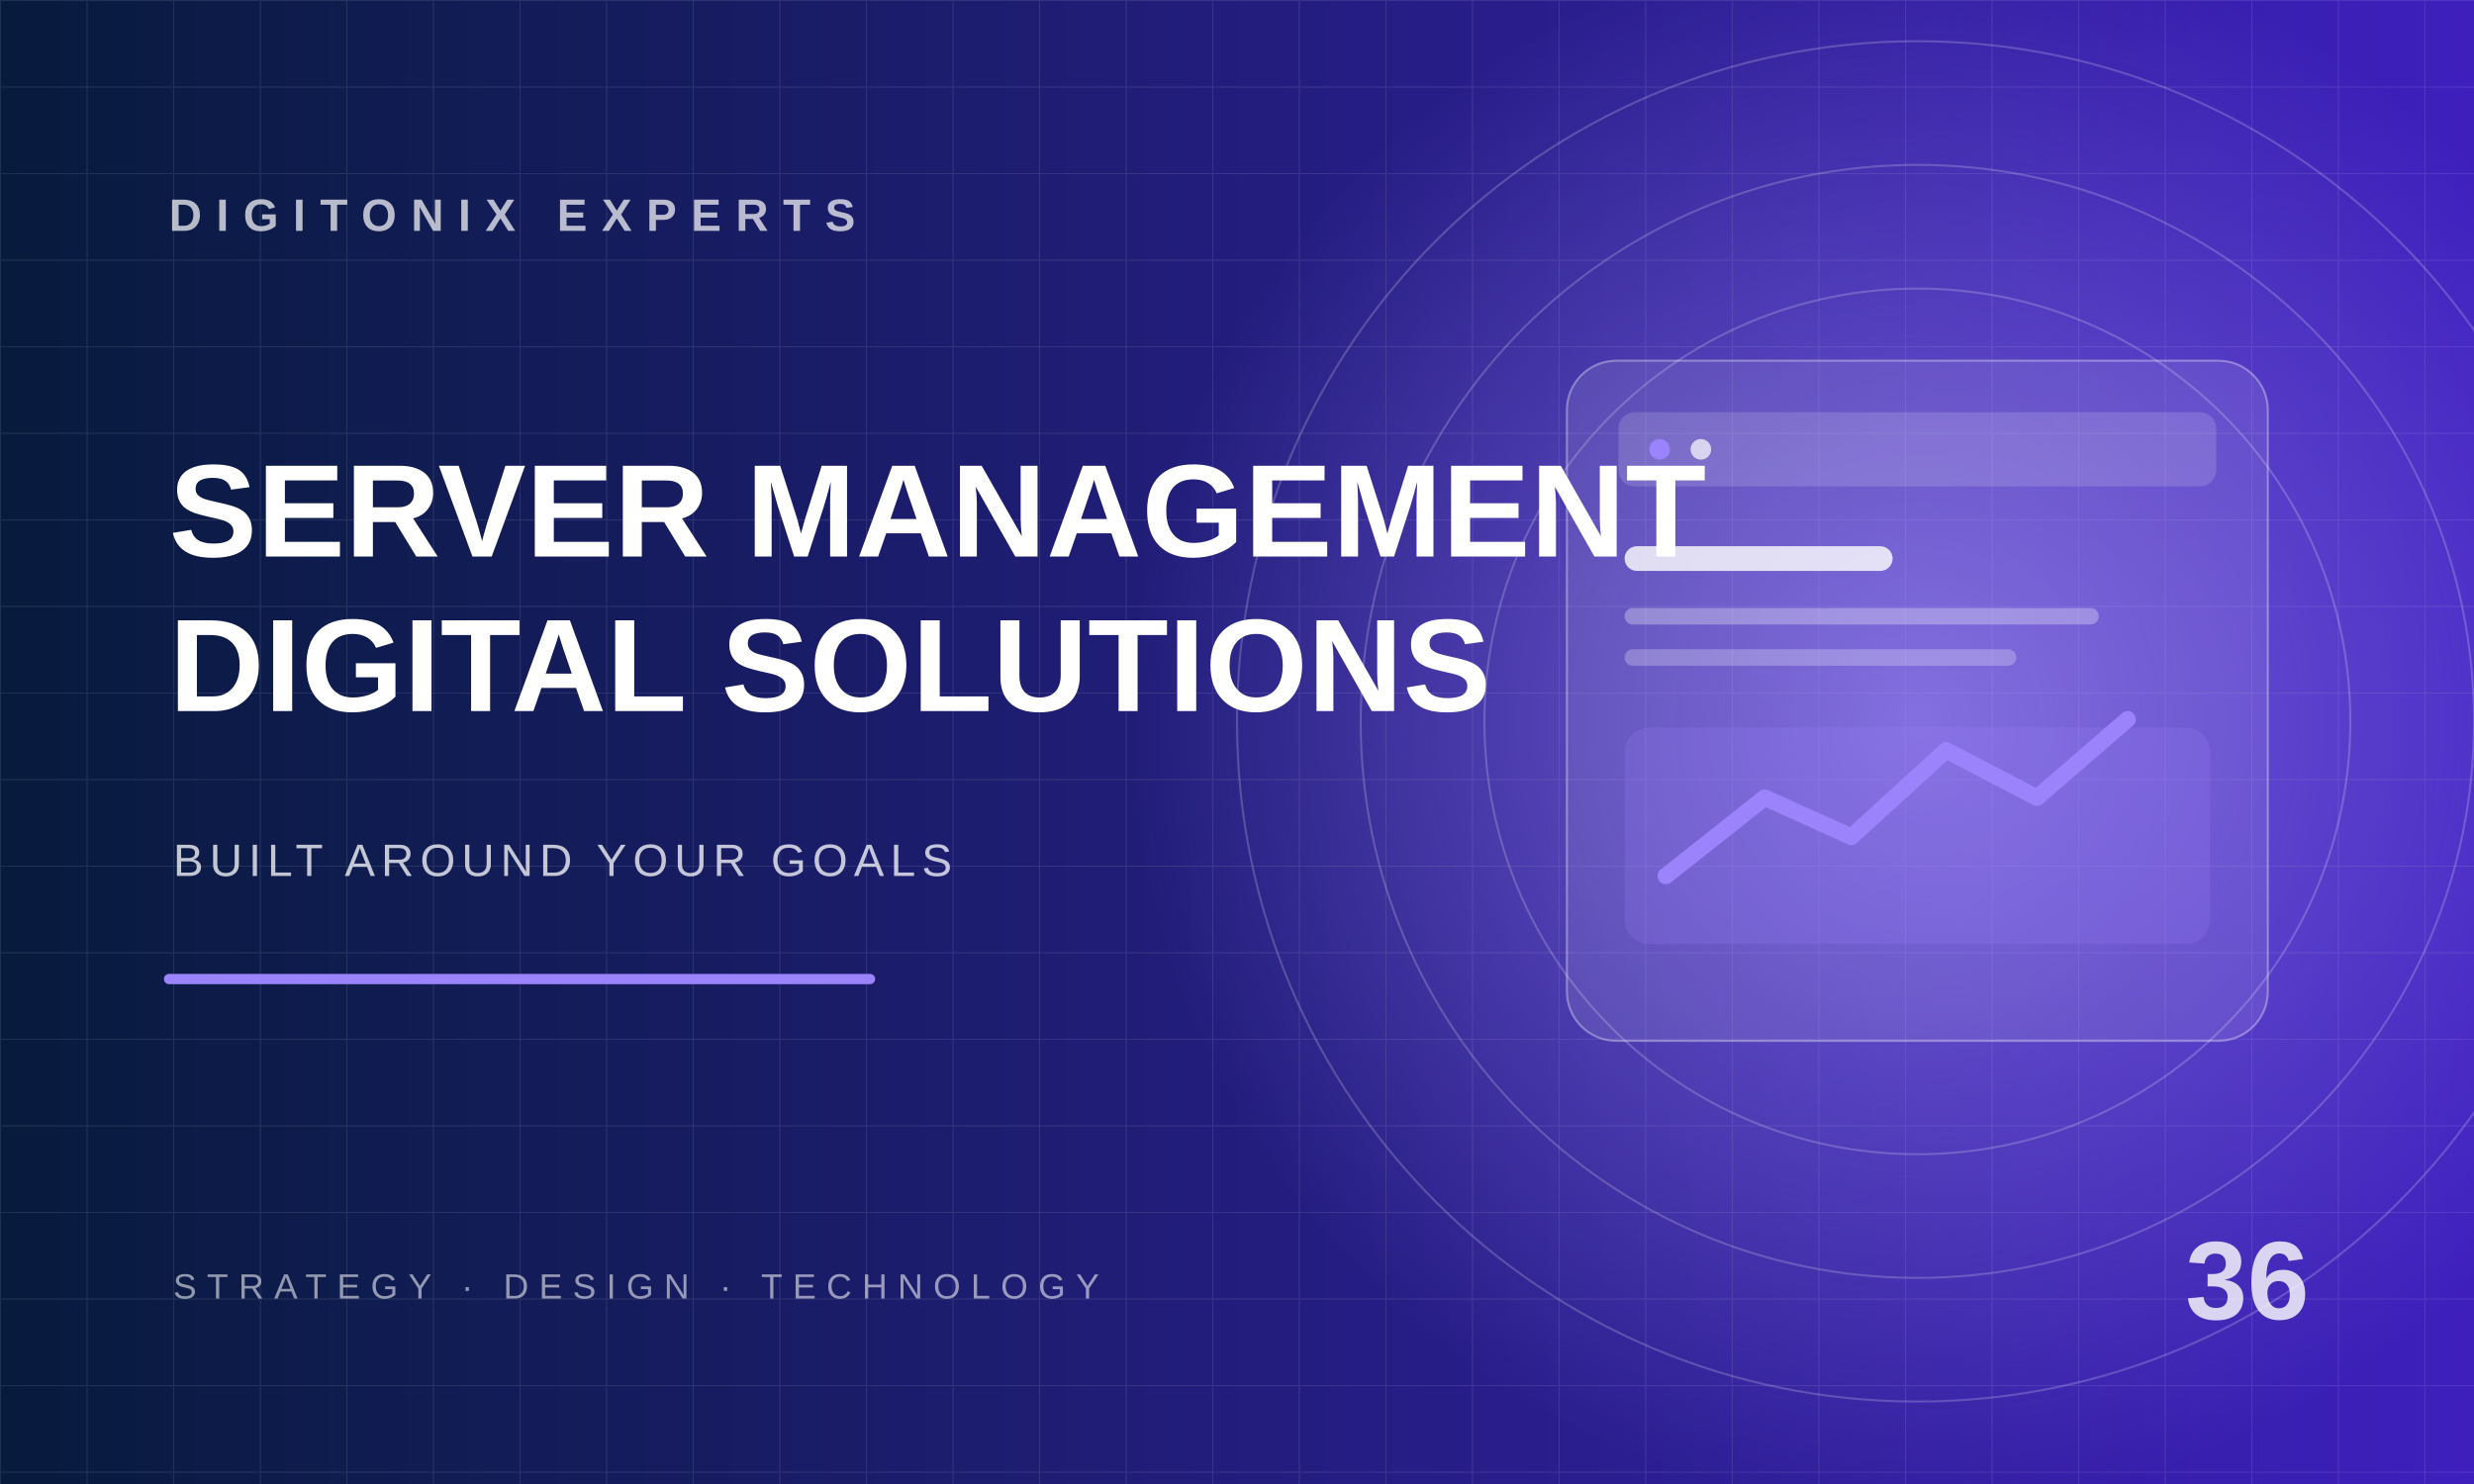
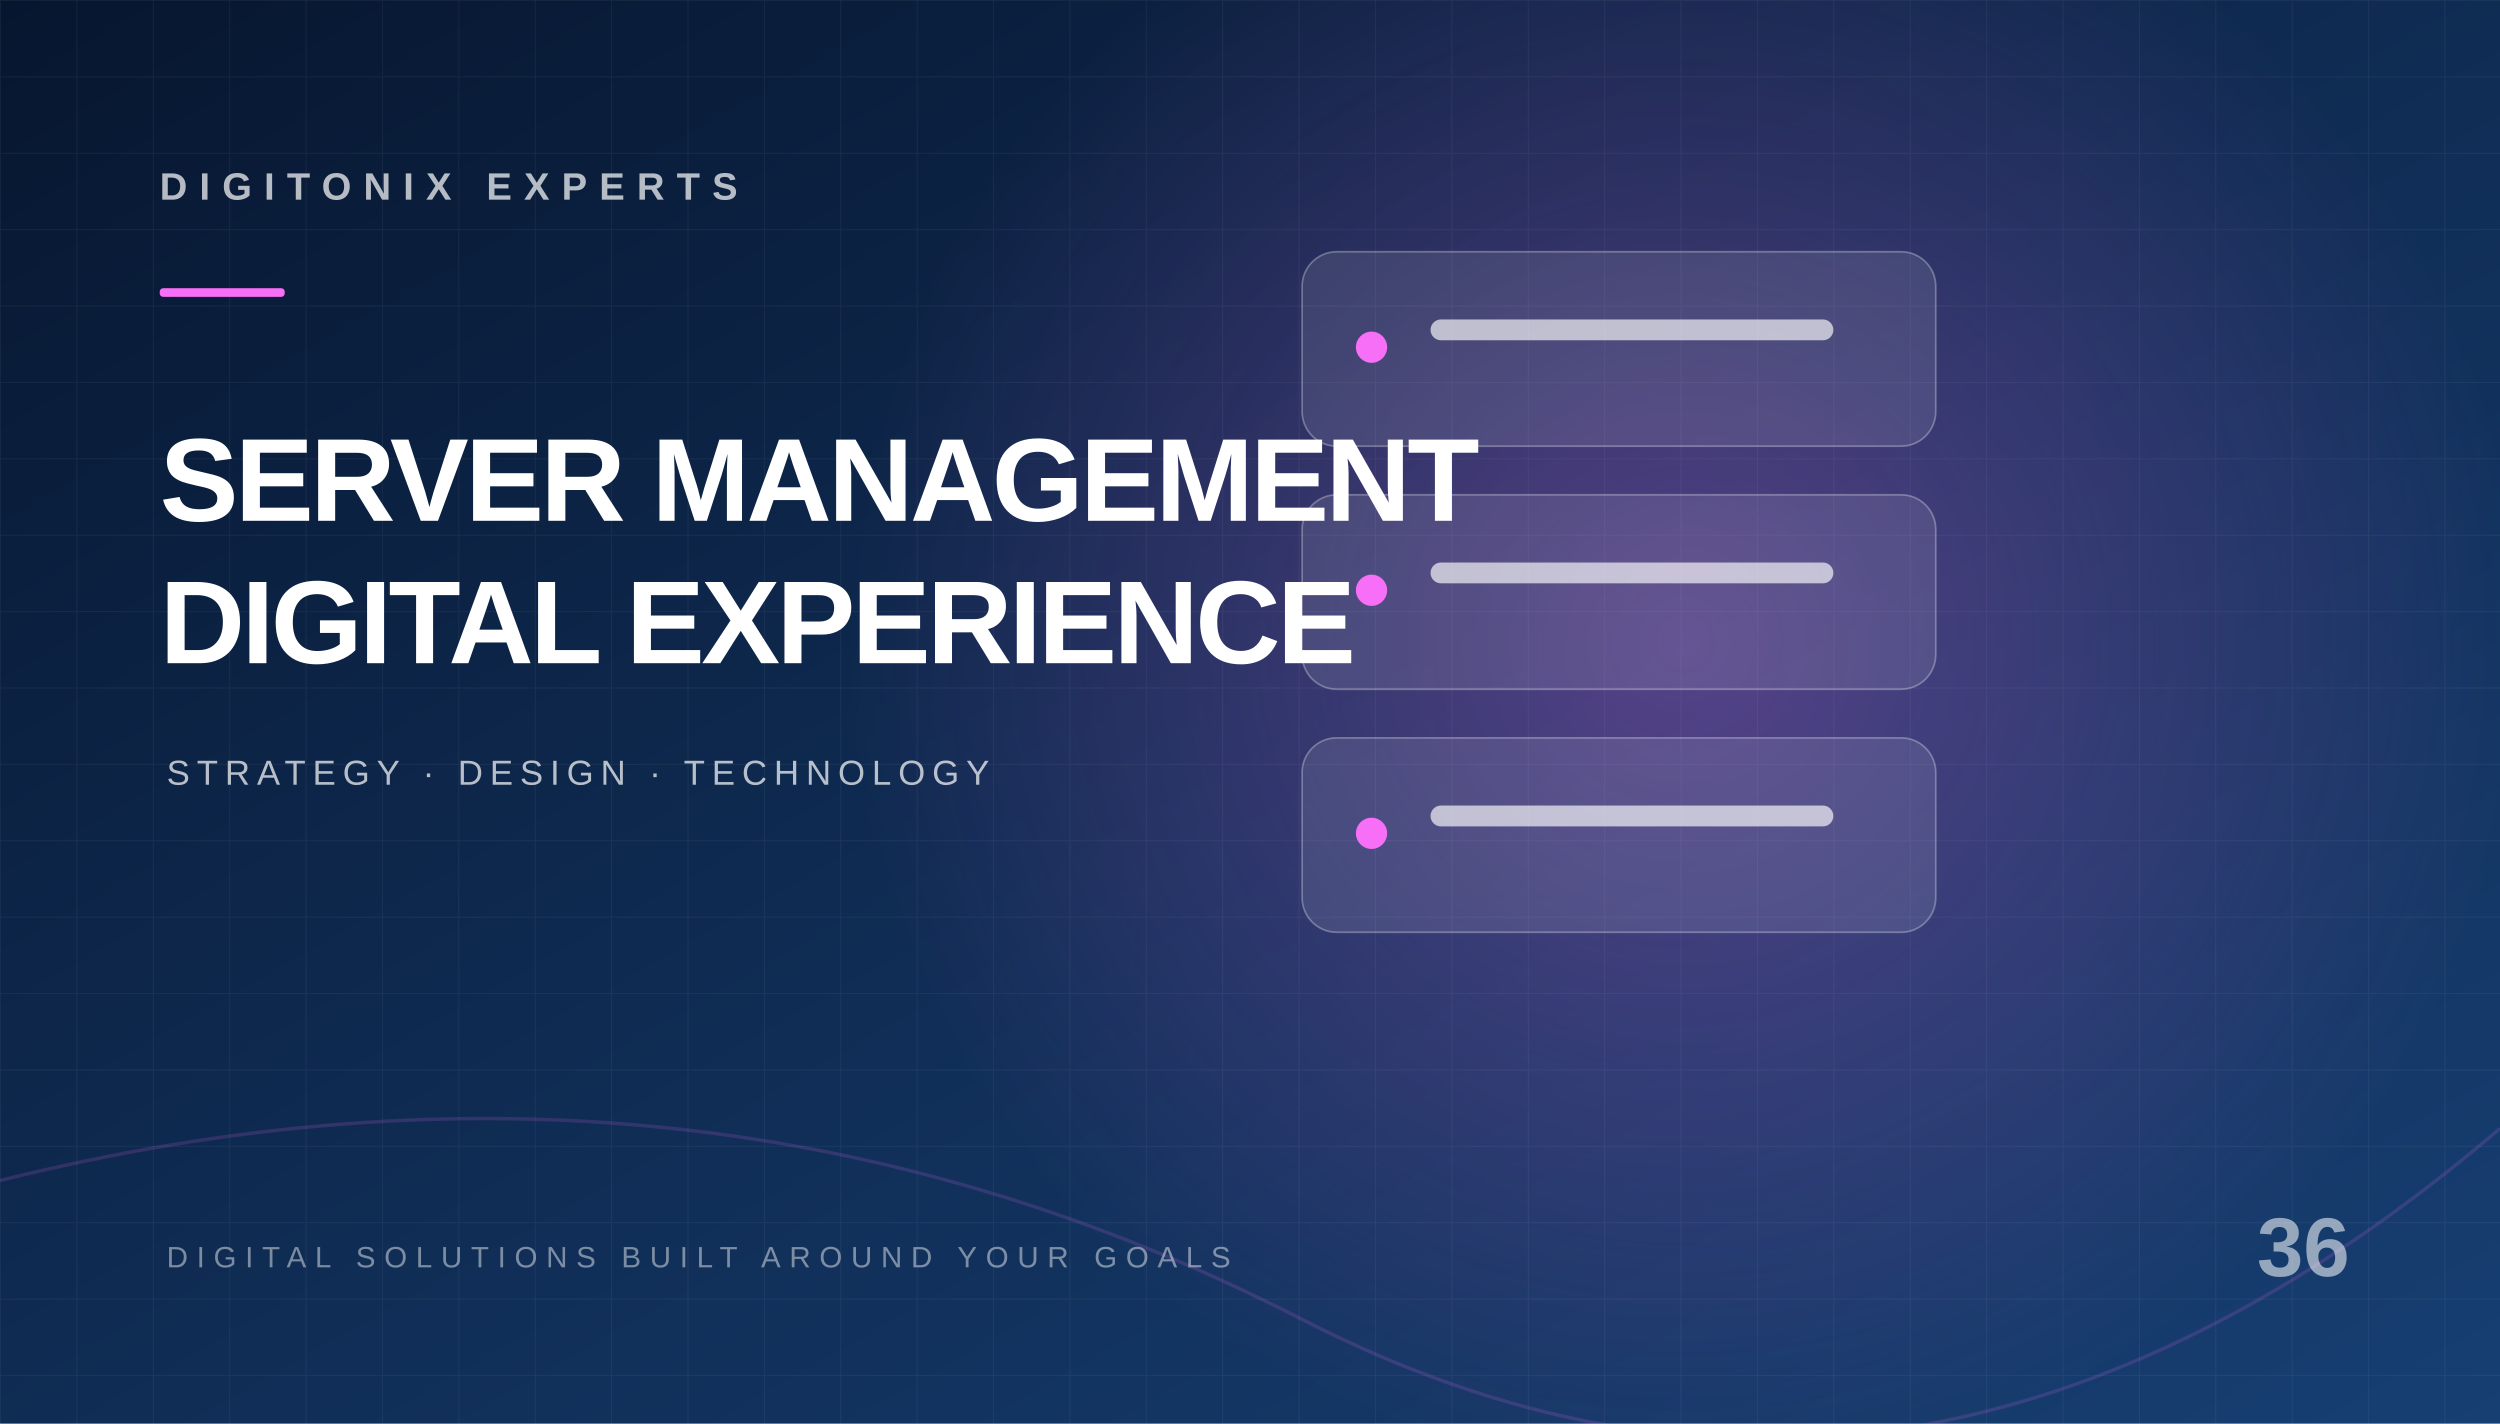
- <svg xmlns="http://www.w3.org/2000/svg" width="1200" height="720" viewBox="0 0 1200 720">
+ <svg xmlns="http://www.w3.org/2000/svg" width="1440" height="820" viewBox="0 0 1440 820">
  <defs>
-     <linearGradient id="g">
-       <stop stop-color="#071b3c" />
-       <stop offset="1" stop-color="hsl(252,72%,43%)" />
+     <linearGradient id="bg" x1="0" y1="0" x2="1" y2="1">
+       <stop stop-color="#07162f" />
+       <stop offset=".55" stop-color="#102e57" />
+       <stop offset="1" stop-color="#173f72" />
    </linearGradient>
-     <radialGradient id="r">
-       <stop stop-color="hsl(252,95%,75%)" stop-opacity=".65" />
-       <stop offset="1" stop-color="hsl(252,95%,75%)" stop-opacity="0" />
+     <radialGradient id="glow">
+       <stop stop-color="hsl(300,88%,70%)" stop-opacity=".3" />
+       <stop offset="1" stop-color="hsl(300,88%,70%)" stop-opacity="0" />
    </radialGradient>
-     <pattern id="p" width="42" height="42" patternUnits="userSpaceOnUse">
-       <path d="M42 0H0V42" fill="none" stroke="#fff" stroke-opacity=".1" />
+     <pattern id="grid" width="44" height="44" patternUnits="userSpaceOnUse">
+       <path d="M44 0H0V44" fill="none" stroke="#fff" stroke-opacity=".055" />
    </pattern>
  </defs>
-   <rect width="1200" height="720" fill="url(#g)" />
-   <rect width="1200" height="720" fill="url(#p)" />
-   <circle cx="930" cy="350" r="380" fill="url(#r)" />
-   <g fill="none" stroke="#fff" stroke-opacity=".2">
-     <circle cx="930" cy="350" r="210" />
-     <circle cx="930" cy="350" r="270" />
-     <circle cx="930" cy="350" r="330" />
+   <rect width="1440" height="820" fill="url(#bg)" />
+   <rect width="1440" height="820" fill="url(#grid)" />
+   <circle cx="970" cy="370" r="480" fill="url(#glow)" />
+   <path d="M0 680Q400 580 750 760T1440 650" fill="none" stroke="hsl(300,88%,70%)" stroke-opacity=".15" stroke-width="2" />
+   <rect x="750" y="145" width="365" height="112" rx="20" fill="#fff" fill-opacity=".1" stroke="#fff" stroke-opacity=".3" />
+   <rect x="750" y="285" width="365" height="112" rx="20" fill="#fff" fill-opacity=".1" stroke="#fff" stroke-opacity=".3" />
+   <rect x="750" y="425" width="365" height="112" rx="20" fill="#fff" fill-opacity=".1" stroke="#fff" stroke-opacity=".3" />
+   <circle cx="790" cy="200" r="9" fill="hsl(300,88%,70%)" />
+   <circle cx="790" cy="340" r="9" fill="hsl(300,88%,70%)" />
+   <circle cx="790" cy="480" r="9" fill="hsl(300,88%,70%)" />
+   <path d="M830 190h220M830 330h220M830 470h220" stroke="#fff" stroke-opacity=".65" stroke-width="12" stroke-linecap="round" />
+   <g font-family="Arial,sans-serif" fill="#fff">
+     <text x="92" y="115" font-size="22" font-weight="700" letter-spacing="7" opacity=".7">DIGITONIX EXPERTS</text>
+     <rect x="92" y="166" width="72" height="5" rx="2" fill="hsl(300,88%,70%)" />
+     <text x="92" y="300" font-size="68" font-weight="800" letter-spacing="-2">SERVER MANAGEMENT</text>
+     <text x="92" y="382" font-size="68" font-weight="800" letter-spacing="-2">DIGITAL EXPERIENCE</text>
+     <text x="96" y="452" font-size="20" letter-spacing="4" opacity=".7">STRATEGY · DESIGN · TECHNOLOGY</text>
+     <text x="96" y="730" font-size="17" letter-spacing="5" opacity=".45">DIGITAL SOLUTIONS BUILT AROUND YOUR GOALS</text>
+     <text x="1300" y="735" font-size="48" font-weight="800" opacity=".55">36</text>
  </g>
-   <g transform="translate(760 175)">
-     <rect width="340" height="330" rx="24" fill="#fff" fill-opacity=".1" stroke="#fff" stroke-opacity=".35" />
-     <rect x="25" y="25" width="290" height="36" rx="8" fill="#fff" fill-opacity=".15" />
-     <circle cx="45" cy="43" r="5" fill="hsl(252,95%,75%)" />
-     <circle cx="65" cy="43" r="5" fill="#fff" fill-opacity=".7" />
-     <rect x="28" y="90" width="130" height="12" rx="6" fill="#fff" fill-opacity=".8" />
-     <rect x="28" y="120" width="230" height="8" rx="4" fill="#fff" fill-opacity=".3" />
-     <rect x="28" y="140" width="190" height="8" rx="4" fill="#fff" fill-opacity=".25" />
-     <rect x="28" y="178" width="284" height="105" rx="12" fill="hsl(252,95%,75%)" fill-opacity=".2" />
-     <path d="M48 250l48-38 42 19 46-42 44 23 44-38" fill="none" stroke="hsl(252,95%,75%)" stroke-width="8" stroke-linecap="round" stroke-linejoin="round" />
-   </g>
-   <g fill="#fff" font-family="Arial,sans-serif">
-     <text x="82" y="112" font-size="22" font-weight="700" letter-spacing="7" opacity=".7">DIGITONIX EXPERTS</text>
-     <text x="82" y="270" font-size="64" font-weight="800">SERVER MANAGEMENT</text>
-     <text x="82" y="345" font-size="64" font-weight="800">DIGITAL SOLUTIONS</text>
-     <text x="84" y="425" font-size="22" letter-spacing="3" opacity=".75">BUILT AROUND YOUR GOALS</text>
-     <text x="84" y="630" font-size="17" letter-spacing="5" opacity=".55">STRATEGY · DESIGN · TECHNOLOGY</text>
-     <text x="1060" y="640" font-size="54" font-weight="800" opacity=".8">36</text>
-   </g>
-   <path d="M82 475h340" stroke="hsl(252,95%,75%)" stroke-width="5" stroke-linecap="round" />
</svg>
